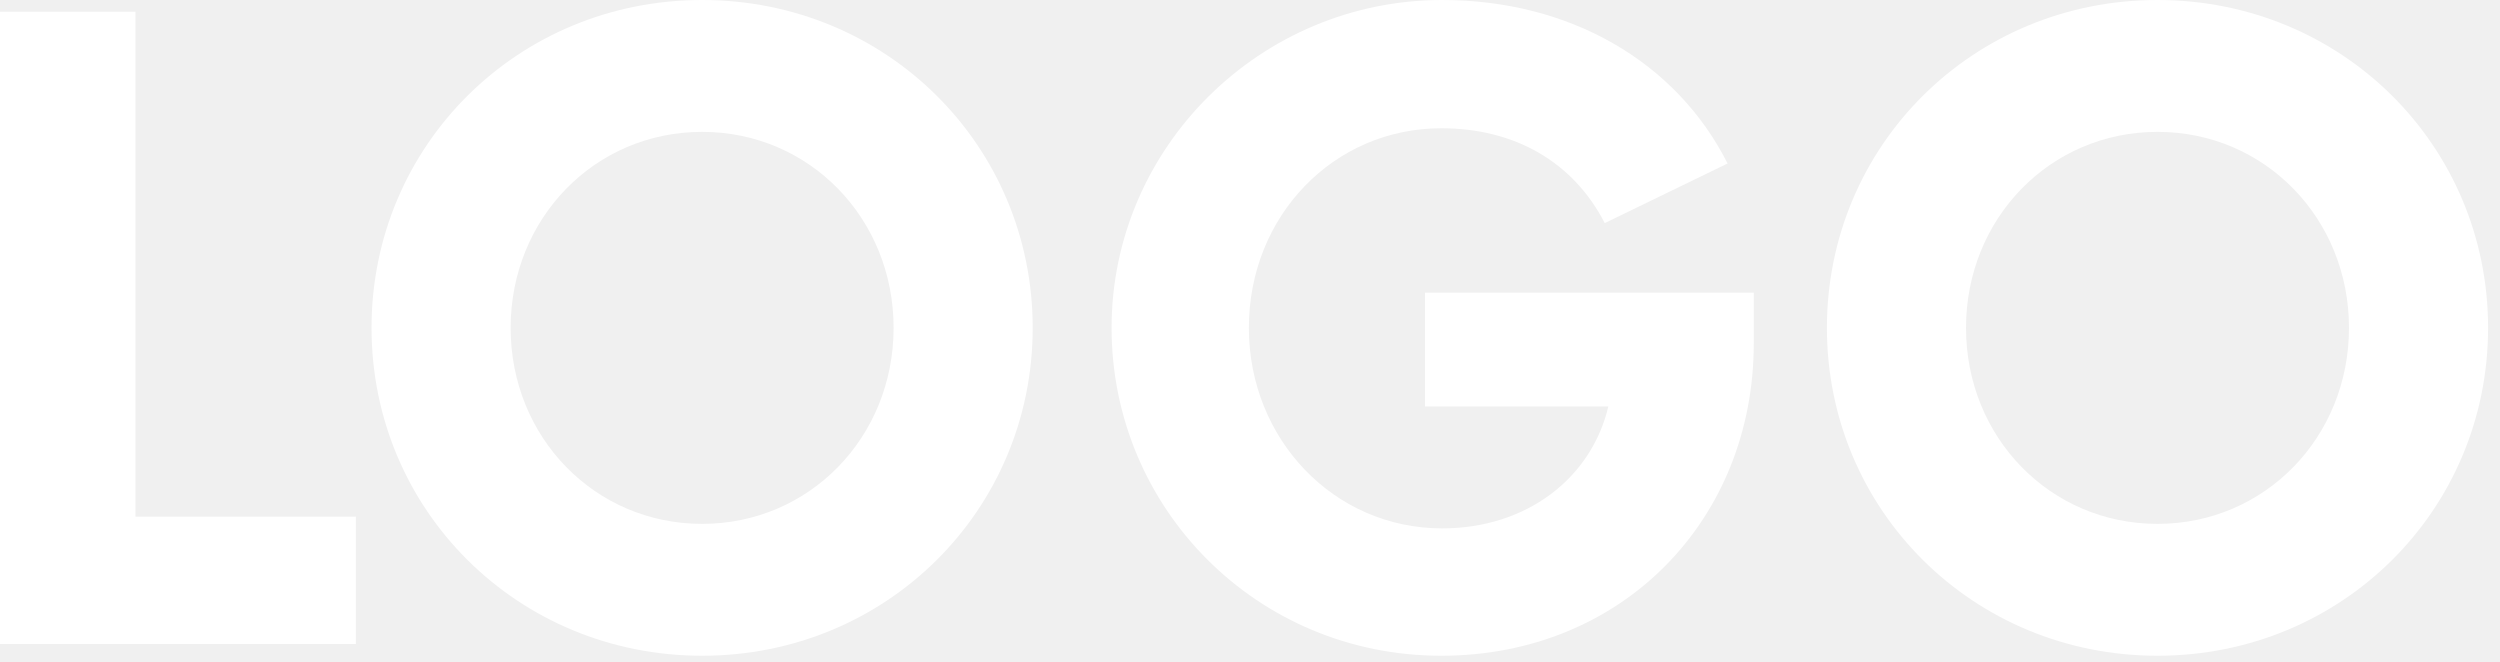
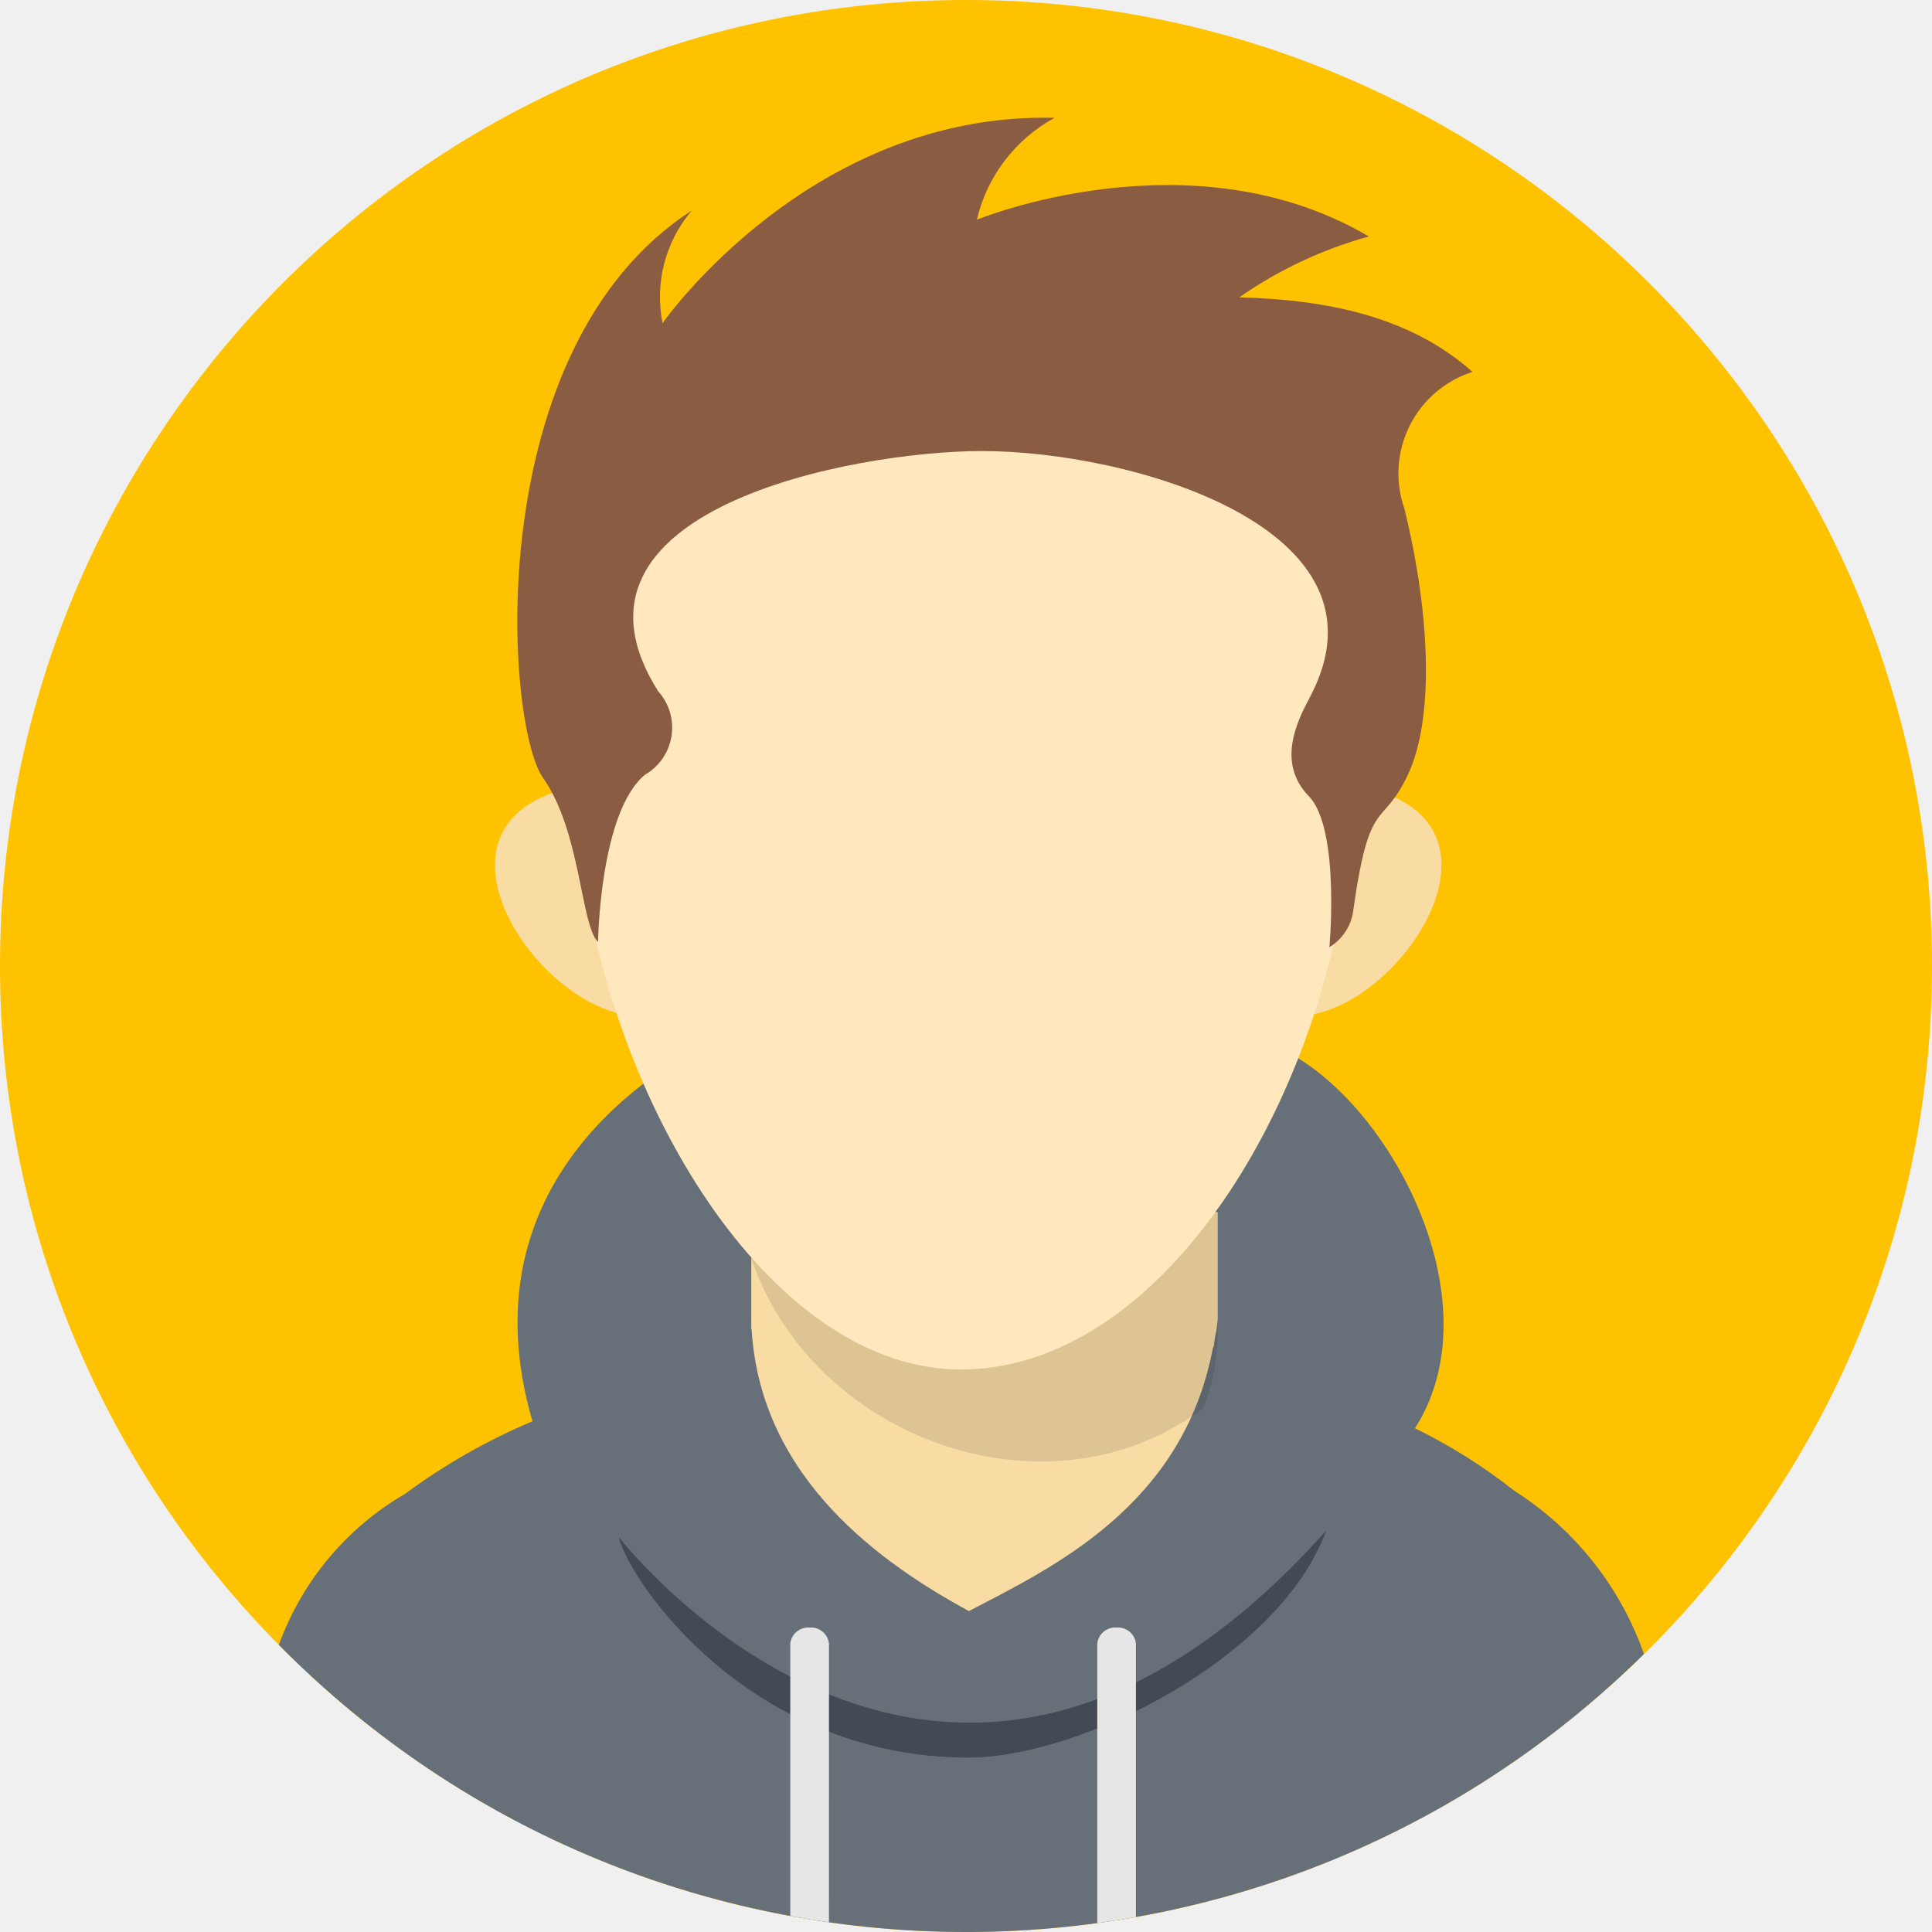
- <svg xmlns="http://www.w3.org/2000/svg" width="155" height="41" viewBox="0 0 155 41" fill="none">
-   <path d="M0 0.728V39.928H22.064V32.032H8.4V0.728H0Z" fill="white" />
-   <path d="M64.027 20.328C64.027 9.016 54.955 0 43.531 0C32.107 0 23.035 9.016 23.035 20.328C23.035 31.64 32.107 40.656 43.531 40.656C54.955 40.656 64.027 31.64 64.027 20.328ZM55.403 20.328C55.403 27.104 50.195 32.48 43.531 32.48C36.867 32.48 31.659 27.104 31.659 20.328C31.659 13.552 36.867 8.176 43.531 8.176C50.195 8.176 55.403 13.552 55.403 20.328Z" fill="white" />
-   <path d="M107.11 10.136C103.918 3.808 97.31 0 89.414 0C78.158 0 68.918 9.128 68.918 20.328C68.918 31.528 77.934 40.656 89.358 40.656C100.558 40.656 108.734 32.256 108.734 21.28V18.144H88.35V25.2H99.718C98.654 29.68 94.622 32.76 89.414 32.76C82.694 32.76 77.43 27.216 77.43 20.328C77.43 13.384 82.694 7.952 89.358 7.952C93.894 7.952 97.534 10.024 99.494 13.832L107.11 10.136Z" fill="white" />
-   <path d="M154.261 20.328C154.261 9.016 145.189 0 133.765 0C122.341 0 113.269 9.016 113.269 20.328C113.269 31.64 122.341 40.656 133.765 40.656C145.189 40.656 154.261 31.64 154.261 20.328ZM145.637 20.328C145.637 27.104 140.429 32.48 133.765 32.48C127.101 32.48 121.893 27.104 121.893 20.328C121.893 13.552 127.101 8.176 133.765 8.176C140.429 8.176 145.637 13.552 145.637 20.328Z" fill="white" />
+ <svg xmlns="http://www.w3.org/2000/svg" viewBox="0 0 61.8 61.8">
+   <g data-name="Layer 2">
+     <g data-name="—ÎÓÈ 1">
+       <circle cx="30.9" cy="30.9" r="30.9" fill="#ffc200" />
+       <path fill="#677079" fill-rule="evenodd" d="M52.587 52.908a30.895 30.895 0 0 1-43.667-.291 9.206 9.206 0 0 1 4.037-4.832 19.799 19.799 0 0 1 4.075-2.322c-2.198-7.553 3.777-11.266 6.063-12.335 0 3.487 3.265 1.173 7.317 1.217 3.336.037 9.933 3.395 9.933-1.035 3.67 1.086 7.67 8.08 4.917 12.377a17.604 17.604 0 0 1 3.181 2.002 10.192 10.192 0 0 1 4.144 5.22z" />
+       <path fill="#f9dca4" fill-rule="evenodd" d="m24.032 38.68 14.92.09v3.437l-.007.053a2.784 2.784 0 0 1-.07.462l-.05.341-.03.071c-.966 5.074-5.193 7.035-7.803 8.401-2.75-1.498-6.638-4.197-6.947-8.972l-.013-.059v-.2a8.897 8.897 0 0 1-.004-.207c0 .036.003.07.004.106z" />
+       <path fill-rule="evenodd" d="M38.953 38.617v4.005a7.167 7.167 0 0 1-.095 1.108 6.01 6.01 0 0 1-.38 1.321c-5.184 3.915-13.444.704-14.763-5.983z" opacity=".11" />
+       <path fill="#f9dca4" fill-rule="evenodd" d="M18.104 25.235c-4.94 1.27-.74 7.29 2.367 7.264a19.805 19.805 0 0 1-2.367-7.264zM43.837 25.235c4.94 1.27.74 7.29-2.368 7.263a19.8 19.8 0 0 0 2.368-7.263z" />
+       <path fill="#ffe8be" fill-rule="evenodd" d="M30.733 11.361c20.523 0 12.525 32.446 0 32.446-11.83 0-20.523-32.446 0-32.446z" />
+       <path fill="#8a5c42" fill-rule="evenodd" d="M21.047 22.105a1.738 1.738 0 0 1-.414 2.676c-1.45 1.193-1.503 5.353-1.503 5.353-.56-.556-.547-3.534-1.761-5.255s-2.032-13.763 4.757-18.142a4.266 4.266 0 0 0-.933 3.6s4.716-6.763 12.54-6.568a5.029 5.029 0 0 0-2.487 3.26s6.84-2.822 12.54.535a13.576 13.576 0 0 0-4.145 1.947c2.768.076 5.443.59 7.46 2.384a3.412 3.412 0 0 0-2.176 4.38c.856 3.503.936 6.762.107 8.514-.829 1.752-1.22.621-1.739 4.295a1.609 1.609 0 0 1-.77 1.214c-.02.266.382-3.756-.655-4.827-1.036-1.07-.385-2.385.029-3.163 2.89-5.427-5.765-7.886-10.496-7.88-4.103.005-14 1.87-10.354 7.677z" />
+       <path fill="#434955" fill-rule="evenodd" d="M19.79 49.162c.03.038 10.418 13.483 22.63-.2-1.475 4.052-7.837 7.27-11.476 7.26-6.95-.02-10.796-5.6-11.154-7.06z" />
+       <path fill="#e6e6e6" fill-rule="evenodd" d="M36.336 61.323c-.41.072-.822.135-1.237.192v-8.937a.576.576 0 0 1 .618-.516.576.576 0 0 1 .619.516v8.745zm-9.82.166q-.622-.089-1.237-.2v-8.711a.576.576 0 0 1 .618-.516.576.576 0 0 1 .62.516z" />
+     </g>
+   </g>
</svg>
